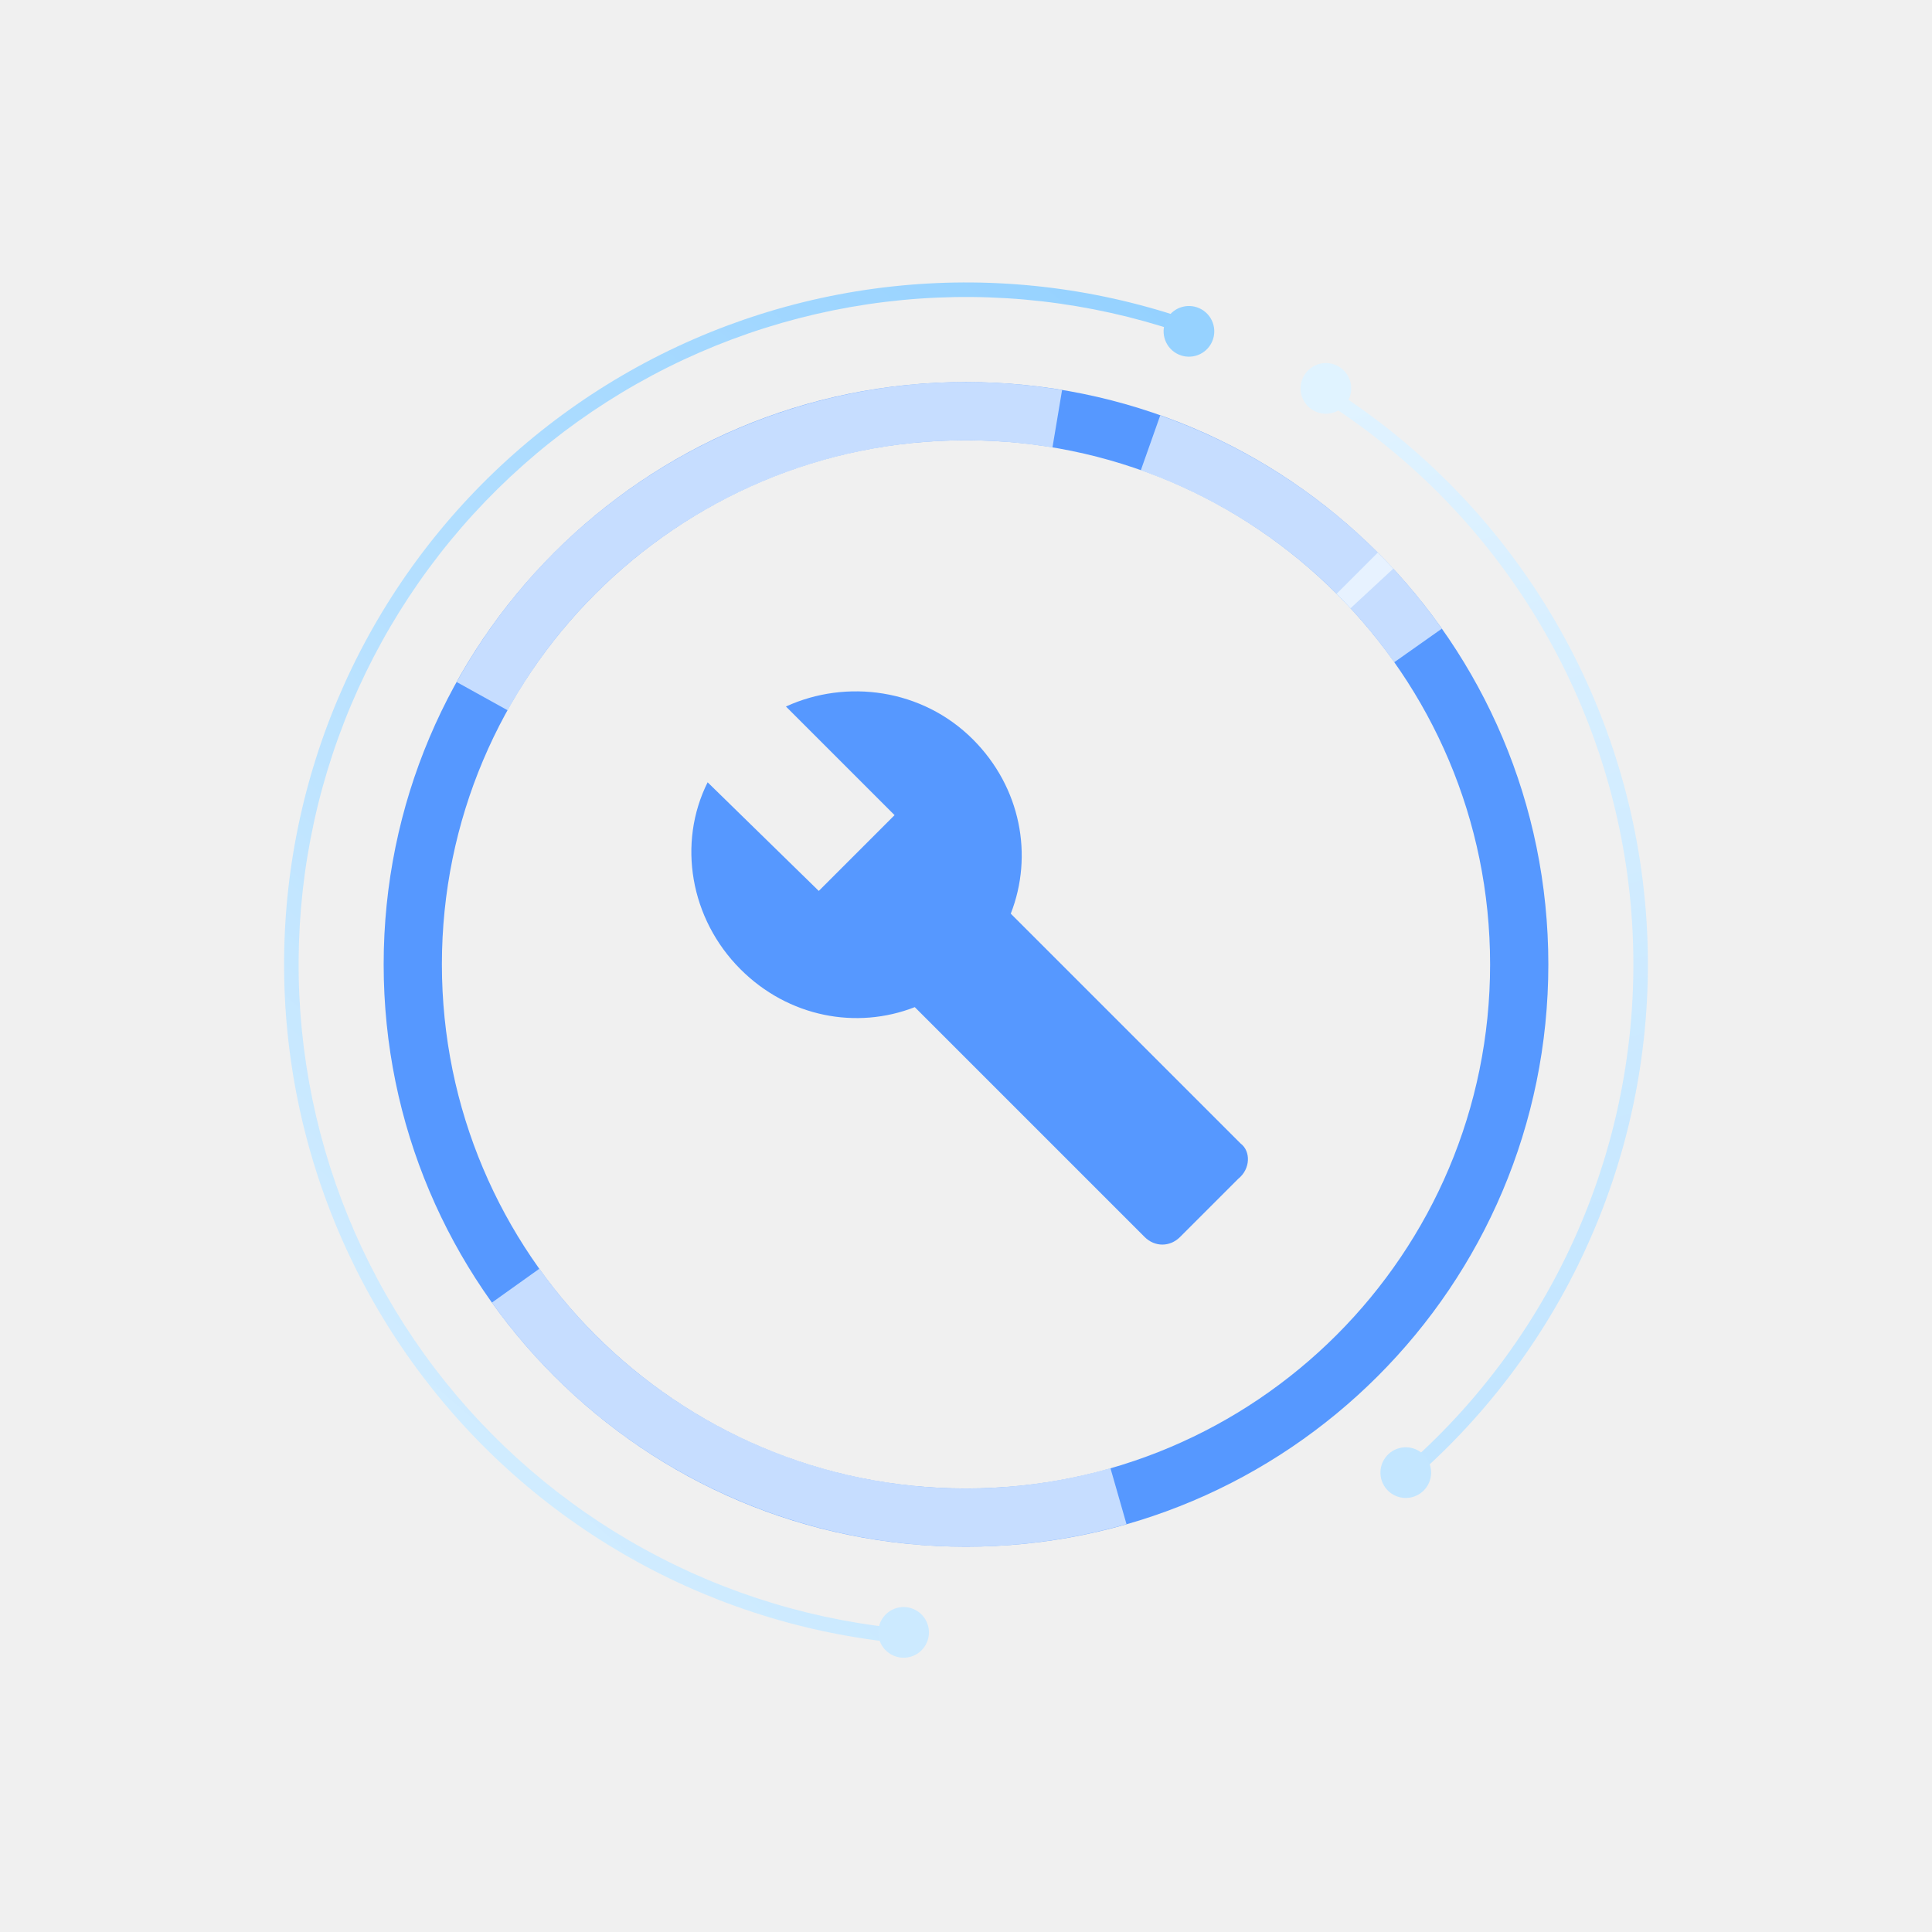
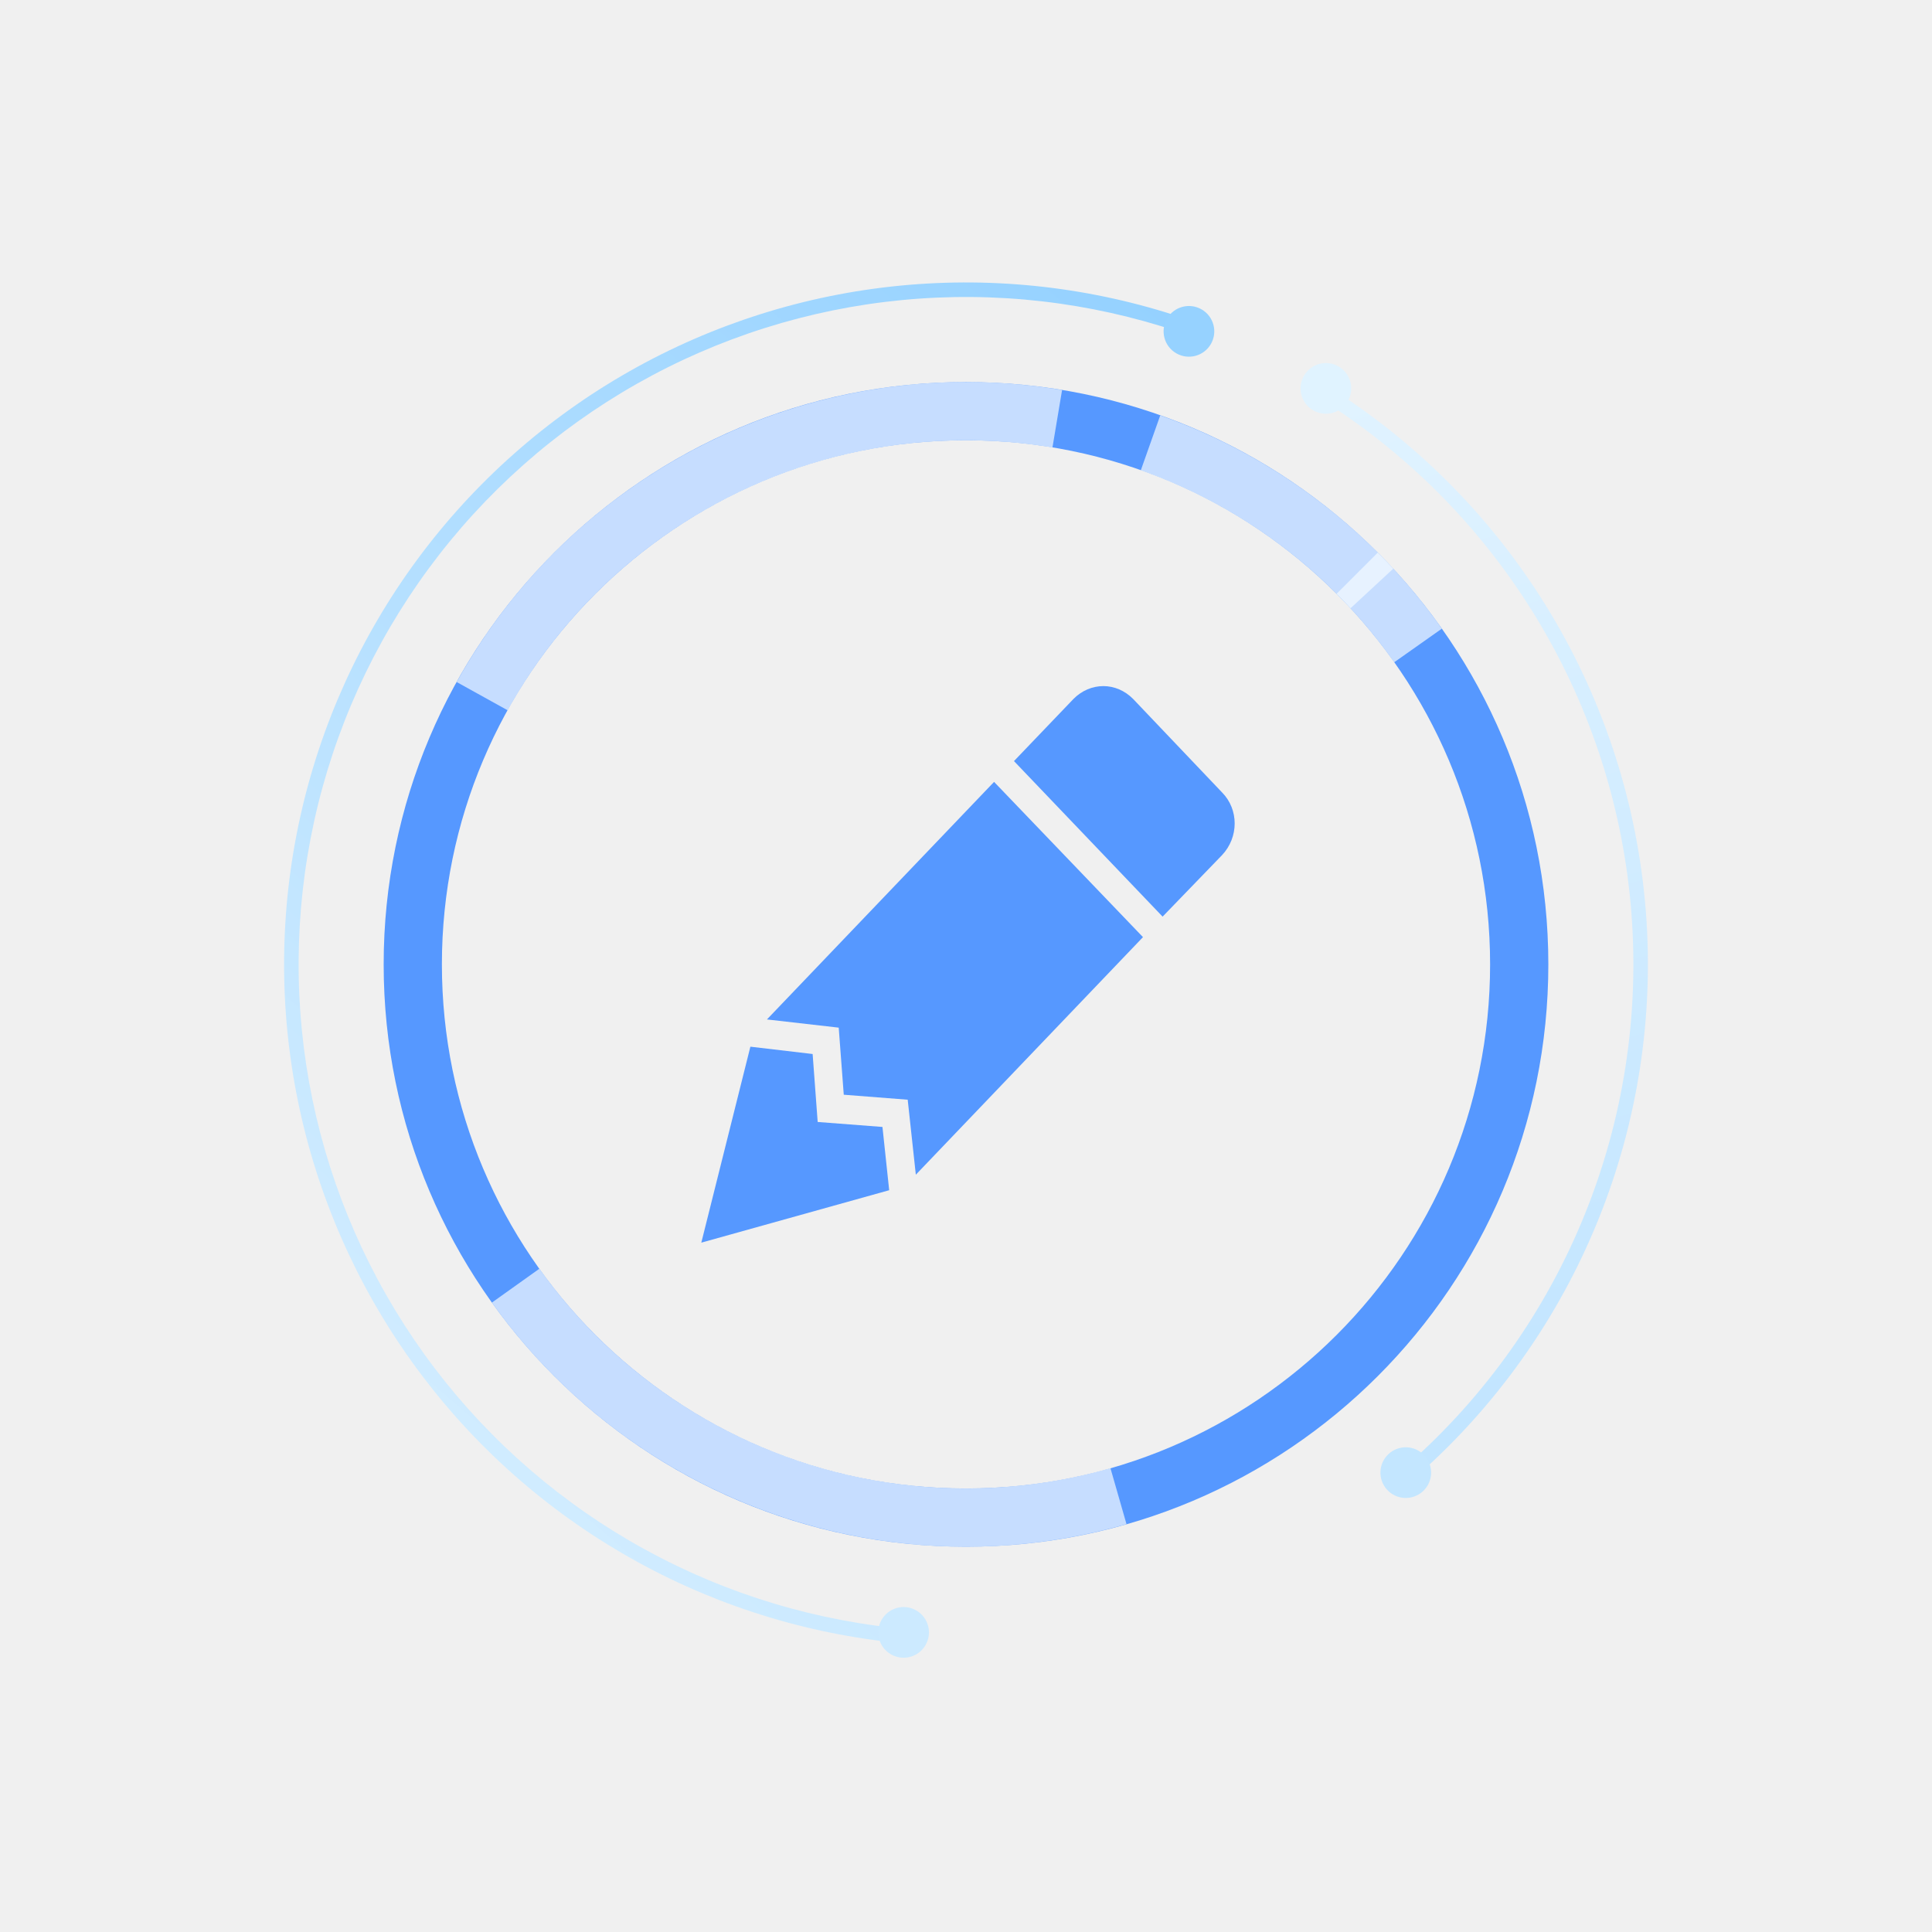
<svg xmlns="http://www.w3.org/2000/svg" width="204" height="204" viewBox="0 0 204 204" fill="none">
-   <mask id="path-1-inside-1_763_7245" fill="white">
+   <mask id="path-1-inside-1_763_7226" fill="white">
    <path d="M149.679 155.783C158.037 148.397 164.565 139.17 168.748 128.83C172.931 118.489 174.654 107.319 173.782 96.199C172.91 85.079 169.466 74.313 163.723 64.751C157.979 55.19 150.092 47.093 140.685 41.1L139.861 42.394C149.068 48.259 156.786 56.183 162.407 65.541C168.029 74.899 171.399 85.435 172.253 96.319C173.106 107.202 171.419 118.134 167.326 128.254C163.232 138.374 156.843 147.405 148.663 154.633L149.679 155.783Z" />
  </mask>
-   <path d="M149.679 155.783C158.037 148.397 164.565 139.17 168.748 128.83C172.931 118.489 174.654 107.319 173.782 96.199C172.91 85.079 169.466 74.313 163.723 64.751C157.979 55.19 150.092 47.093 140.685 41.1L139.861 42.394C149.068 48.259 156.786 56.183 162.407 65.541C168.029 74.899 171.399 85.435 172.253 96.319C173.106 107.202 171.419 118.134 167.326 128.254C163.232 138.374 156.843 147.405 148.663 154.633L149.679 155.783Z" stroke="url(#paint0_linear_763_7245)" stroke-width="6" mask="url(#path-1-inside-1_763_7245)" />
-   <mask id="path-2-inside-2_763_7245" fill="white">
+   <path d="M149.679 155.783C158.037 148.397 164.565 139.17 168.748 128.83C172.931 118.489 174.654 107.319 173.782 96.199C172.91 85.079 169.466 74.313 163.723 64.751C157.979 55.19 150.092 47.093 140.685 41.1L139.861 42.394C149.068 48.259 156.786 56.183 162.407 65.541C168.029 74.899 171.399 85.435 172.253 96.319C173.106 107.202 171.419 118.134 167.326 128.254C163.232 138.374 156.843 147.405 148.663 154.633L149.679 155.783Z" stroke="url(#paint0_linear_763_7226)" stroke-width="6" mask="url(#path-1-inside-1_763_7226)" />
+   <mask id="path-2-inside-2_763_7226" fill="white">
    <path d="M124.887 33.559C115.304 30.346 105.152 29.187 95.092 30.157C85.031 31.127 75.288 34.203 66.495 39.187C57.702 44.171 50.057 50.95 44.057 59.083C38.057 67.216 33.837 76.522 31.67 86.394C29.504 96.266 29.44 106.483 31.483 116.382C33.526 126.28 37.63 135.637 43.527 143.845C49.425 152.053 56.985 158.927 65.715 164.02C74.444 169.114 84.149 172.312 94.196 173.407L94.362 171.882C84.529 170.81 75.031 167.68 66.488 162.695C57.944 157.71 50.545 150.983 44.773 142.95C39.001 134.917 34.985 125.759 32.985 116.072C30.986 106.384 31.049 96.384 33.169 86.723C35.289 77.061 39.42 67.954 45.292 59.994C51.164 52.034 58.646 45.399 67.252 40.522C75.857 35.644 85.393 32.633 95.239 31.684C105.085 30.735 115.02 31.869 124.399 35.014L124.887 33.559Z" />
  </mask>
-   <path d="M124.887 33.559C115.304 30.346 105.152 29.187 95.092 30.157C85.031 31.127 75.288 34.203 66.495 39.187C57.702 44.171 50.057 50.95 44.057 59.083C38.057 67.216 33.837 76.522 31.67 86.394C29.504 96.266 29.44 106.483 31.483 116.382C33.526 126.28 37.63 135.637 43.527 143.845C49.425 152.053 56.985 158.927 65.715 164.02C74.444 169.114 84.149 172.312 94.196 173.407L94.362 171.882C84.529 170.81 75.031 167.68 66.488 162.695C57.944 157.71 50.545 150.983 44.773 142.95C39.001 134.917 34.985 125.759 32.985 116.072C30.986 106.384 31.049 96.384 33.169 86.723C35.289 77.061 39.42 67.954 45.292 59.994C51.164 52.034 58.646 45.399 67.252 40.522C75.857 35.644 85.393 32.633 95.239 31.684C105.085 30.735 115.02 31.869 124.399 35.014L124.887 33.559Z" stroke="url(#paint1_linear_763_7245)" stroke-width="6" mask="url(#path-2-inside-2_763_7245)" />
+   <path d="M124.887 33.559C115.304 30.346 105.152 29.187 95.092 30.157C85.031 31.127 75.288 34.203 66.495 39.187C57.702 44.171 50.057 50.95 44.057 59.083C38.057 67.216 33.837 76.522 31.67 86.394C29.504 96.266 29.44 106.483 31.483 116.382C33.526 126.28 37.63 135.637 43.527 143.845C49.425 152.053 56.985 158.927 65.715 164.02C74.444 169.114 84.149 172.312 94.196 173.407L94.362 171.882C84.529 170.81 75.031 167.68 66.488 162.695C57.944 157.71 50.545 150.983 44.773 142.95C39.001 134.917 34.985 125.759 32.985 116.072C30.986 106.384 31.049 96.384 33.169 86.723C35.289 77.061 39.42 67.954 45.292 59.994C51.164 52.034 58.646 45.399 67.252 40.522C75.857 35.644 85.393 32.633 95.239 31.684C105.085 30.735 115.02 31.869 124.399 35.014L124.887 33.559Z" stroke="url(#paint1_linear_763_7226)" stroke-width="6" mask="url(#path-2-inside-2_763_7226)" />
  <path d="M163.489 101.828C163.489 135.788 135.959 163.317 102 163.317C68.04 163.317 40.511 135.788 40.511 101.828C40.511 67.869 68.04 40.339 102 40.339C135.959 40.339 163.489 67.869 163.489 101.828ZM46.66 101.828C46.66 132.392 71.436 157.168 102 157.168C132.563 157.168 157.34 132.392 157.34 101.828C157.34 71.265 132.563 46.488 102 46.488C71.436 46.488 46.66 71.265 46.66 101.828Z" fill="#5698FF" />
  <path opacity="0.7" d="M122.51 43.861C131.901 47.184 140.345 52.739 147.114 60.048L142.603 64.226C136.511 57.648 128.911 52.648 120.459 49.657L122.51 43.861Z" fill="#F5FBFF" />
  <path opacity="0.7" d="M145.479 58.349C147.959 60.828 150.222 63.516 152.243 66.381L147.219 69.926C145.4 67.347 143.363 64.928 141.131 62.697L145.479 58.349Z" fill="#F5FBFF" />
  <path opacity="0.7" d="M48.221 72.016C54.383 60.901 63.838 51.967 75.285 46.446C86.732 40.924 99.609 39.085 112.145 41.182L111.13 47.246C99.848 45.359 88.259 47.014 77.957 51.984C67.654 56.953 59.145 64.993 53.599 74.998L48.221 72.016Z" fill="#F5FBFF" />
  <path opacity="0.7" d="M118.948 160.935C106.731 164.438 93.728 164.07 81.729 159.88C69.73 155.69 59.325 147.885 51.943 137.538L56.949 133.967C63.592 143.279 72.957 150.304 83.756 154.075C94.555 157.845 106.258 158.177 117.253 155.025L118.948 160.935Z" fill="#F5FBFF" />
-   <path d="M131 120.746L106.727 96.473C109.128 90.338 107.794 83.136 102.726 78.068C97.391 72.734 89.389 71.667 82.988 74.601L94.457 86.07L86.455 94.073L74.719 82.603C71.518 89.005 72.852 97.007 78.186 102.342C83.254 107.41 90.456 108.743 96.591 106.343L120.864 130.616C121.931 131.683 123.532 131.683 124.599 130.616L130.734 124.481C132.067 123.414 132.067 121.547 131 120.746Z" fill="#5698FF" />
+   <path d="M116.512 72.445C115.357 72.445 114.232 72.909 113.343 73.806L107.066 80.363L122.759 96.787L129.037 90.291C130.813 88.405 130.813 85.466 129.037 83.672L119.65 73.806C118.762 72.909 117.637 72.445 116.512 72.445ZM104.964 82.559L80.98 107.643L88.56 108.509L89.093 115.592L95.844 116.118L96.702 124.036L120.687 98.952M79.233 110.52L74.051 131.212L93.889 125.675L93.179 118.994L86.339 118.469L85.806 111.293" fill="#5698FF" />
  <ellipse cx="95.412" cy="172.364" rx="2.676" ry="2.676" transform="rotate(30 95.412 172.364)" fill="#CCEAFF" />
  <ellipse cx="148.435" cy="155.494" rx="2.676" ry="2.676" transform="rotate(30 148.435 155.494)" fill="#C3E6FF" />
  <ellipse cx="125.54" cy="34.987" rx="2.676" ry="2.676" transform="rotate(30 125.54 34.987)" fill="#96D2FF" />
  <ellipse cx="140.001" cy="41.012" rx="2.676" ry="2.676" transform="rotate(30 140.001 41.0122)" fill="#E0F3FF" />
  <defs>
-     <linearGradient id="paint0_linear_763_7245" x1="189.308" y1="149.47" x2="152.819" y2="13.292" gradientUnits="userSpaceOnUse">
+     <linearGradient id="paint0_linear_763_7226" x1="189.308" y1="149.47" x2="152.819" y2="13.292" gradientUnits="userSpaceOnUse">
      <stop stop-color="#C0E4FF" />
      <stop offset="1" stop-color="#E7F6FF" />
    </linearGradient>
-     <linearGradient id="paint1_linear_763_7245" x1="113.521" y1="-11.521" x2="-29.245" y2="153.421" gradientUnits="userSpaceOnUse">
+     <linearGradient id="paint1_linear_763_7226" x1="113.521" y1="-11.521" x2="-29.245" y2="153.421" gradientUnits="userSpaceOnUse">
      <stop stop-color="#89CCFF" />
      <stop offset="1" stop-color="#E7F6FF" />
    </linearGradient>
  </defs>
</svg>
